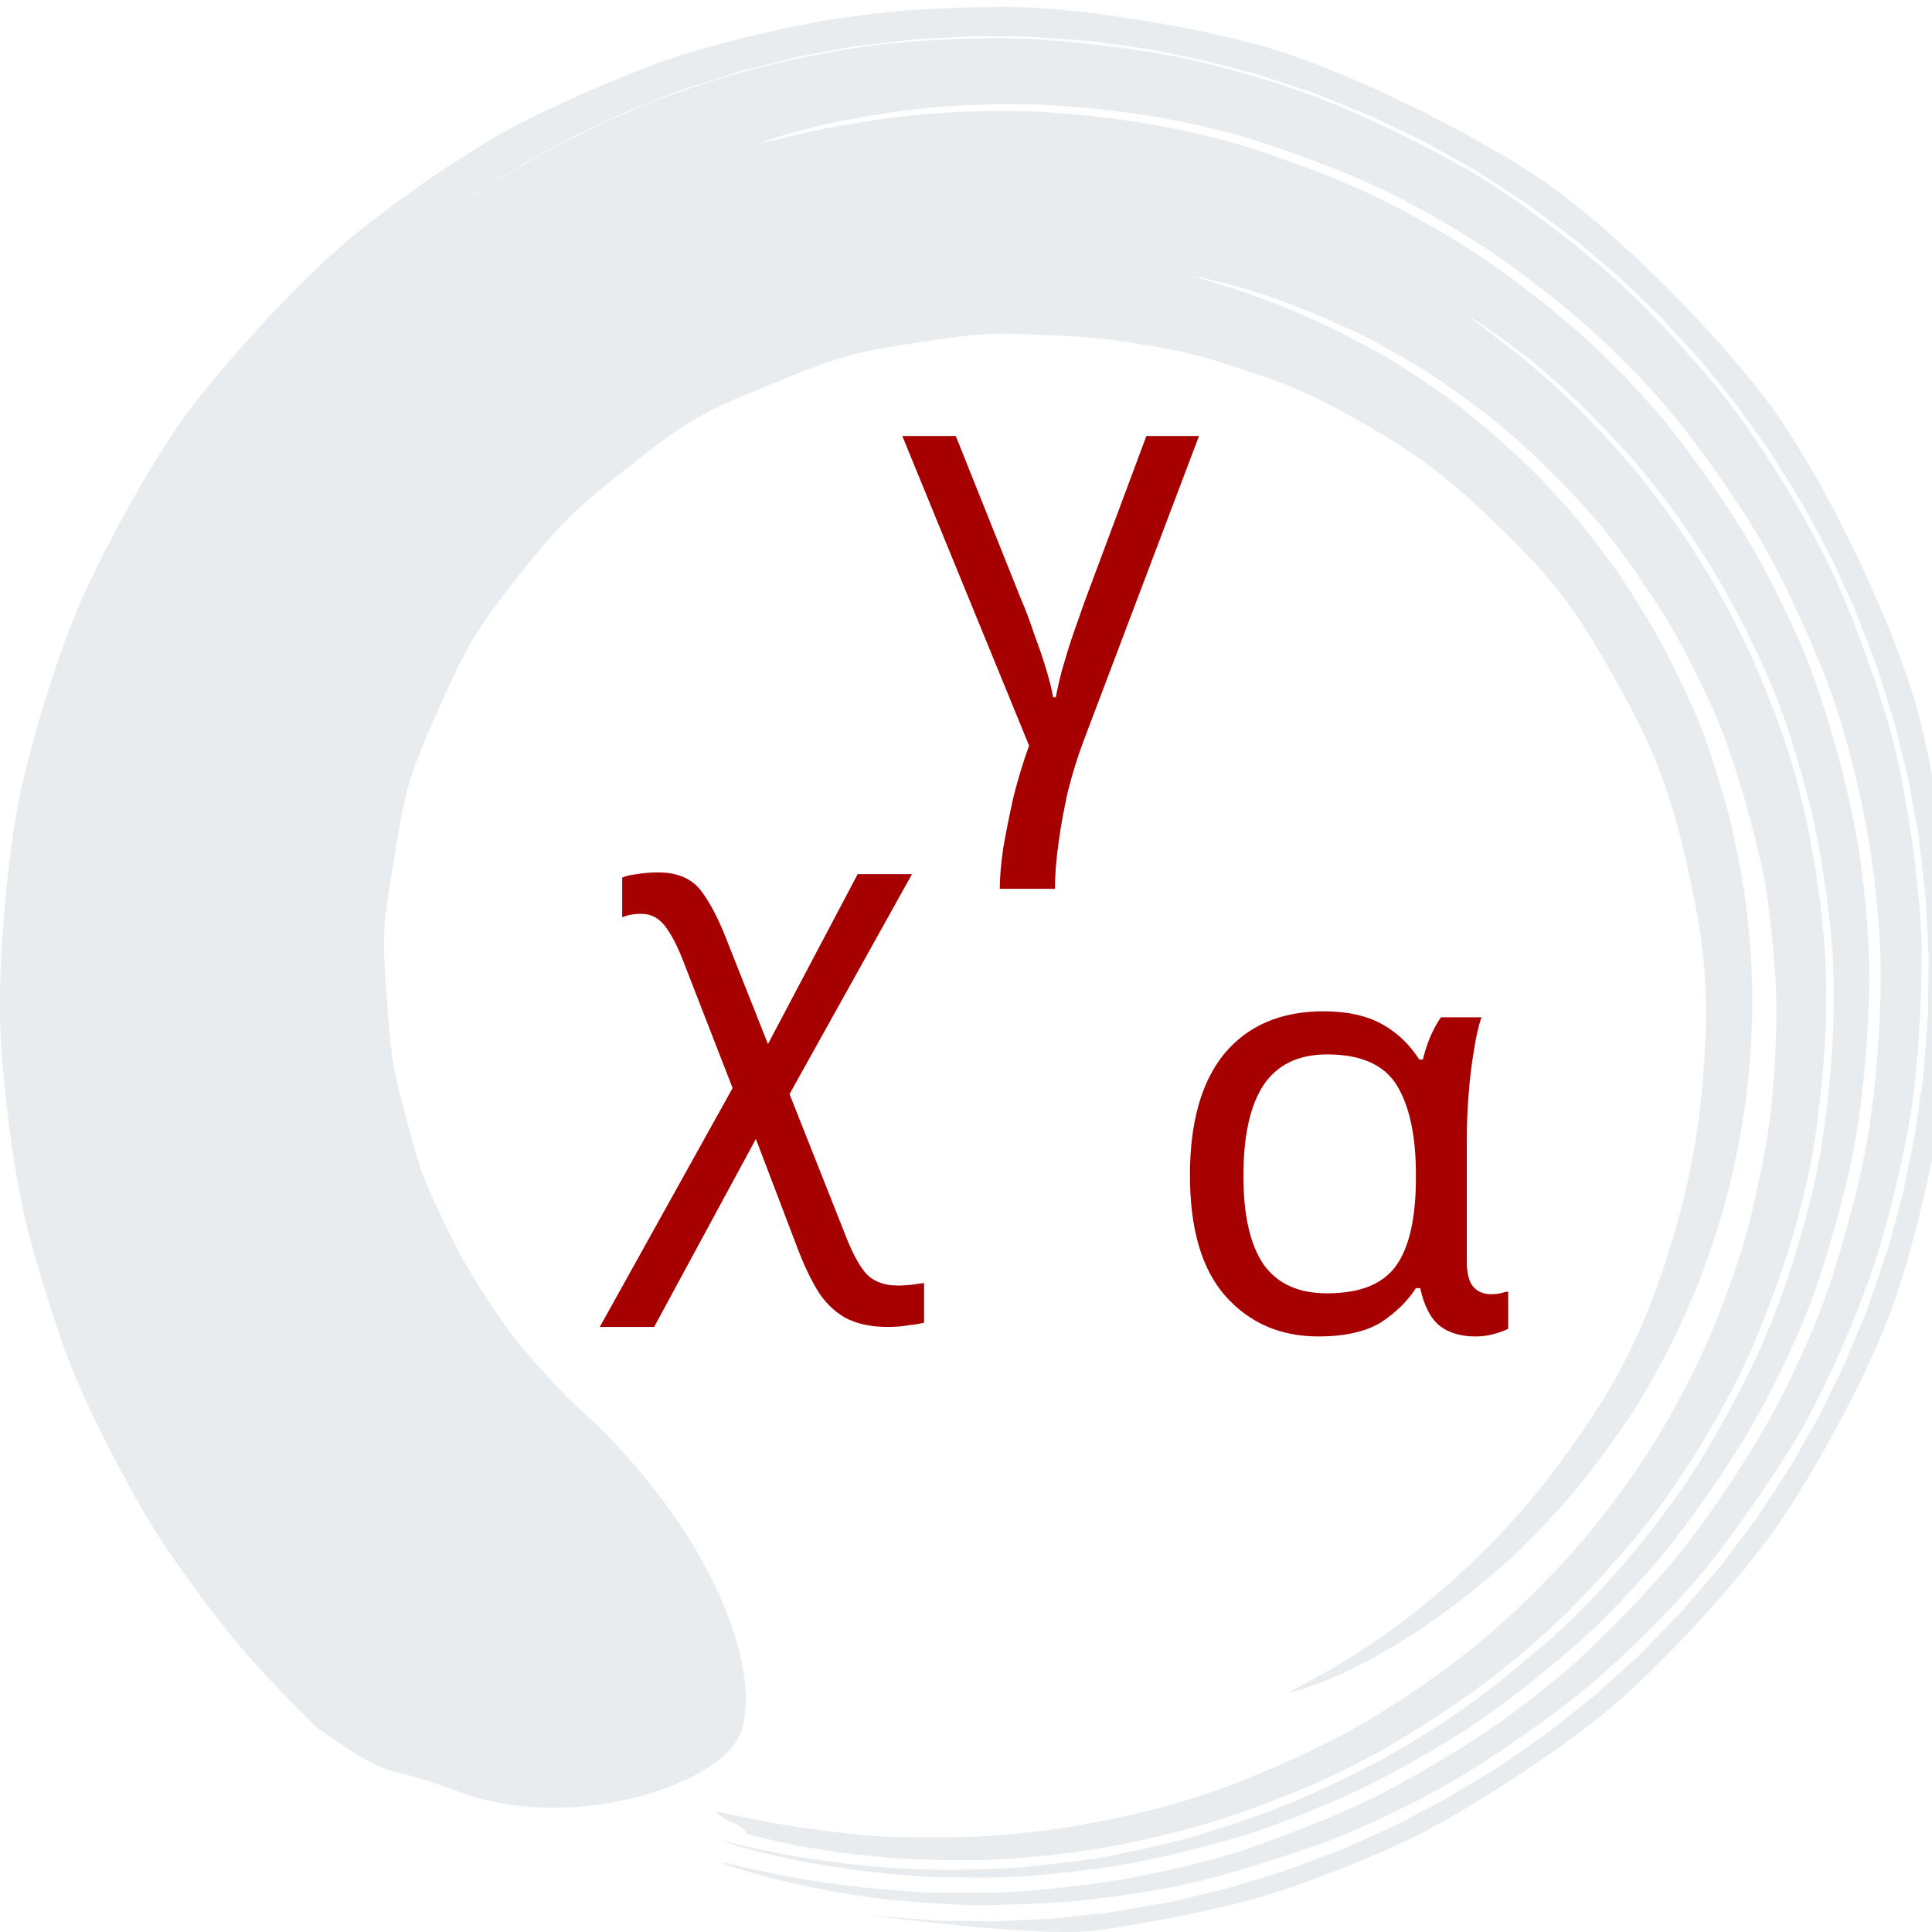
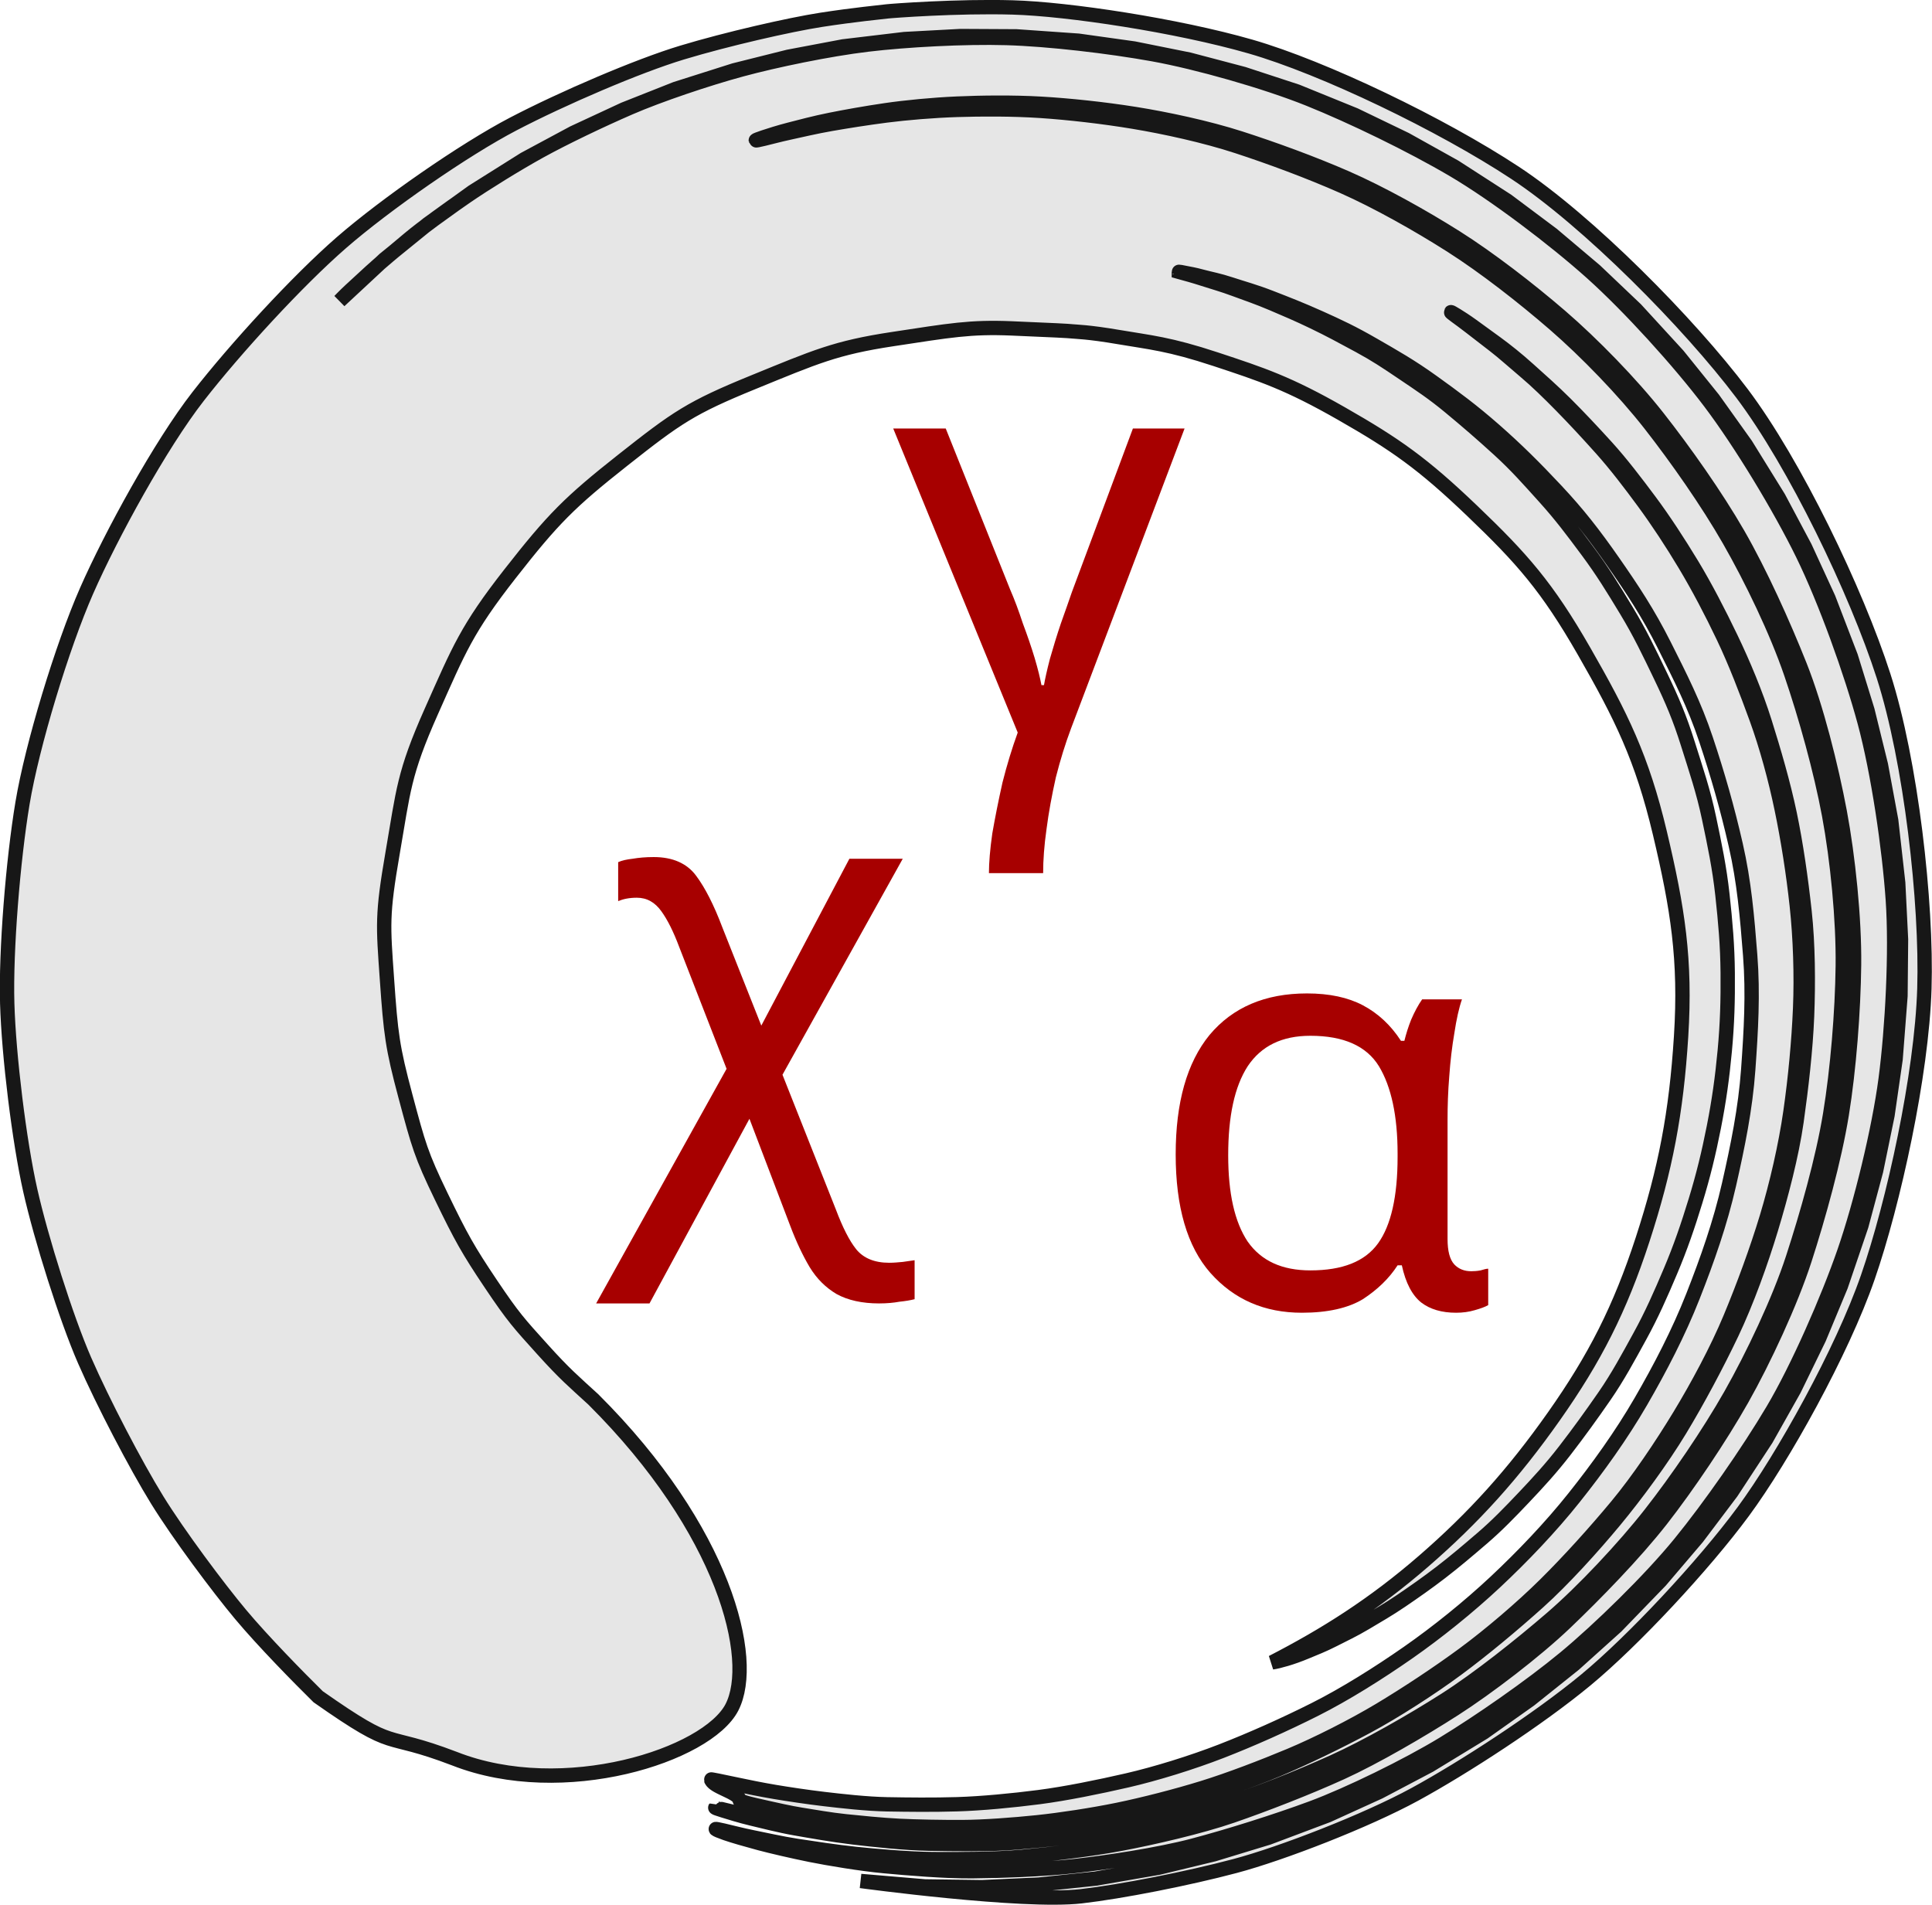
- <svg xmlns="http://www.w3.org/2000/svg" width="35mm" height="35mm" viewBox="0 0 35 35" version="1.1" id="svg8">
+ <svg xmlns="http://www.w3.org/2000/svg" width="35.642mm" height="35.139mm" viewBox="0 0 35.642 35.139" version="1.1" id="svg8">
  <defs id="defs2" />
-   <g id="layer1" transform="translate(-106.7048,-95.40617)">
+   <g id="layer1" transform="translate(-106.5724,-95.40005)">
    <g id="g819" transform="matrix(0.2645833,0,0,0.2645833,55.00158,2.256814)">
-       <path id="path817" d="m 277.12,370.99 c -0.003,-0.009 0.163,0.02 0.485,0.086 0.322,0.066 0.516,0.085 1.134,0.252 0.618,0.166 1.121,0.244 2.004,0.535 0.883,0.291 1.654,0.492 2.771,0.927 1.117,0.435 2.107,0.817 3.426,1.41 1.319,0.593 2.283,1.043 3.73,1.878 1.448,0.835 2.599,1.481 4.122,2.575 1.523,1.094 2.773,2.013 4.319,3.371 1.546,1.358 2.795,2.597 4.312,4.216 1.517,1.619 2.618,3.029 3.967,4.964 1.349,1.935 2.45,3.597 3.562,5.809 1.112,2.213 2.104,4.149 2.917,6.59 0.814,2.441 1.478,4.757 2.068,7.339 0.591,2.582 0.799,5.012 1.009,7.706 0.21,2.694 0.059,5.244 -0.137,7.971 -0.196,2.727 -0.73,5.325 -1.337,8.002 -0.608,2.677 -1.515,5.252 -2.516,7.796 -1.001,2.544 -2.288,5.016 -3.642,7.354 -1.354,2.338 -3.001,4.625 -4.651,6.696 -1.65,2.071 -3.604,4.111 -5.482,5.87 -1.878,1.758 -4.067,3.518 -6.098,4.934 -2.031,1.416 -4.378,2.893 -6.485,3.953 -2.106,1.06 -4.448,2.104 -6.516,2.908 -2.068,0.803 -4.571,1.578 -6.576,2.04 -2.005,0.461 -4.29,0.926 -6.149,1.167 -1.859,0.241 -4.027,0.446 -5.696,0.497 -1.669,0.051 -3.446,0.032 -4.891,0.005 -1.444,-0.026 -3.222,-0.23 -4.411,-0.37 -1.189,-0.14 -2.488,-0.338 -3.404,-0.491 -0.916,-0.153 -1.94,-0.361 -2.565,-0.495 -0.625,-0.134 -1.103,-0.234 -1.425,-0.297 -0.321,-0.064 -0.486,-0.091 -0.482,-0.08 0.006,0.018 0.014,0.035 0.023,0.053 0.009,0.017 0.019,0.035 0.032,0.051 0.011,0.017 0.025,0.034 0.039,0.05 0.014,0.016 0.03,0.033 0.047,0.049 0.017,0.016 0.034,0.032 0.053,0.048 0.019,0.016 0.039,0.031 0.06,0.047 0.021,0.015 0.043,0.031 0.065,0.046 0.023,0.015 0.046,0.03 0.07,0.045 0.025,0.013 0.049,0.029 0.075,0.044 0.026,0.013 0.051,0.029 0.078,0.043 0.027,0.013 0.054,0.029 0.082,0.043 0.028,0.013 0.056,0.028 0.084,0.042 0.029,0.012 0.057,0.028 0.086,0.042 0.029,0.013 0.058,0.028 0.087,0.042 0.03,0.013 0.059,0.028 0.088,0.042 0.03,0.013 0.059,0.028 0.088,0.042 0.03,0.013 0.059,0.028 0.088,0.042 0.029,0.013 0.058,0.028 0.087,0.042 0.029,0.012 0.057,0.028 0.086,0.042 0.029,0.012 0.056,0.028 0.083,0.042 0.028,0.013 0.054,0.028 0.08,0.043 0.027,0.013 0.052,0.029 0.077,0.043 0.025,0.013 0.049,0.029 0.073,0.044 0.024,0.013 0.046,0.03 0.069,0.044 0.022,0.015 0.043,0.03 0.063,0.045 0.02,0.015 0.039,0.031 0.057,0.046 0.018,0.016 0.035,0.031 0.051,0.047 0.016,0.016 0.031,0.032 0.044,0.048 0.013,0.016 0.026,0.033 0.036,0.05 0.011,0.017 0.02,0.034 0.028,0.051 0.008,0.018 0.015,0.035 0.019,0.052 0.005,0.018 0.009,0.036 0.01,0.054 -0.003,0.017 0.138,0.068 0.417,0.153 0.279,0.085 1.004,0.251 1.554,0.371 0.55,0.121 1.527,0.347 2.333,0.474 0.806,0.127 2.029,0.347 3.073,0.453 1.045,0.106 2.497,0.258 3.761,0.32 1.264,0.061 2.923,0.09 4.385,0.085 1.462,-0.005 3.576,-0.163 5.207,-0.333 1.631,-0.169 3.866,-0.511 5.629,-0.872 1.763,-0.361 4.072,-0.953 5.926,-1.526 1.854,-0.573 4.179,-1.465 6.081,-2.26 1.902,-0.796 4.406,-2.063 6.264,-3.176 1.857,-1.113 4.062,-2.566 5.872,-3.902 1.81,-1.335 4.018,-3.216 5.663,-4.844 1.646,-1.628 3.471,-3.652 4.981,-5.468 1.51,-1.817 3.139,-4.247 4.379,-6.29 1.24,-2.043 2.615,-4.598 3.538,-6.813 0.923,-2.215 1.856,-4.751 2.548,-7.038 0.692,-2.287 1.318,-5.013 1.652,-7.351 0.335,-2.338 0.578,-4.91 0.674,-7.223 0.097,-2.313 0.007,-4.918 -0.233,-7.154 -0.24,-2.236 -0.611,-4.597 -1.051,-6.717 -0.439,-2.12 -1.055,-4.385 -1.759,-6.323 -0.705,-1.938 -1.468,-3.924 -2.301,-5.675 -0.833,-1.752 -1.752,-3.499 -2.676,-5.043 -0.923,-1.544 -1.916,-3.05 -2.887,-4.372 -0.971,-1.322 -1.953,-2.604 -2.927,-3.695 -0.974,-1.091 -1.92,-2.108 -2.806,-3.011 -0.886,-0.903 -1.74,-1.736 -2.543,-2.412 -0.803,-0.676 -1.502,-1.313 -2.149,-1.81 -0.647,-0.497 -1.195,-0.921 -1.639,-1.267 -0.443,-0.346 -0.798,-0.598 -1.032,-0.771 -0.234,-0.173 -0.351,-0.267 -0.343,-0.279 0.007,-0.012 0.141,0.062 0.391,0.216 0.25,0.154 0.627,0.393 1.087,0.725 0.461,0.332 1.028,0.743 1.692,1.229 0.665,0.486 1.441,1.103 2.228,1.813 0.788,0.709 1.694,1.504 2.599,2.406 0.905,0.902 1.877,1.935 2.87,3.028 0.992,1.093 2.004,2.417 2.993,3.745 0.989,1.328 2.004,2.886 2.945,4.44 0.94,1.555 1.873,3.362 2.721,5.128 0.848,1.766 1.734,3.874 2.357,5.86 0.623,1.987 1.285,4.231 1.734,6.371 0.448,2.139 0.793,4.575 1.039,6.833 0.246,2.258 0.268,4.962 0.174,7.297 -0.095,2.336 -0.399,4.977 -0.734,7.338 -0.335,2.361 -1.076,5.166 -1.773,7.476 -0.697,2.31 -1.702,5.108 -2.744,7.295 -1.042,2.187 -2.364,4.668 -3.614,6.733 -1.25,2.064 -3.041,4.506 -4.564,6.342 -1.523,1.835 -3.557,4.084 -5.295,5.648 -1.738,1.564 -3.867,3.339 -5.694,4.689 -1.827,1.351 -4.325,2.956 -6.251,3.992 -1.926,1.036 -4.312,2.198 -6.232,3.005 -1.92,0.807 -4.353,1.622 -6.224,2.205 -1.871,0.583 -4.283,1.082 -6.062,1.453 -1.78,0.371 -4.109,0.605 -5.756,0.783 -1.647,0.178 -3.846,0.216 -5.324,0.229 -1.477,0.014 -3.515,-0.059 -4.789,-0.174 -1.274,-0.115 -2.779,-0.269 -3.83,-0.417 -1.051,-0.148 -2.327,-0.36 -3.137,-0.516 -0.81,-0.155 -1.845,-0.363 -2.398,-0.497 -0.553,-0.134 -0.978,-0.236 -1.265,-0.304 -0.287,-0.068 -0.437,-0.101 -0.44,-0.097 -0.01,0.014 0.172,0.08 0.537,0.193 0.365,0.113 1.255,0.392 1.982,0.562 0.726,0.17 1.968,0.495 3.036,0.681 1.069,0.186 2.648,0.468 4.037,0.633 1.389,0.166 3.628,0.413 5.316,0.441 1.687,0.028 4.2,0.08 6.144,-0.083 1.944,-0.163 4.674,-0.436 6.827,-0.832 2.153,-0.396 5.02,-1.097 7.329,-1.759 2.309,-0.663 5.51,-1.96 7.872,-3.025 2.362,-1.065 5.488,-2.851 7.811,-4.331 2.323,-1.48 5.241,-3.805 7.432,-5.693 2.191,-1.888 5.027,-4.909 6.881,-7.274 1.854,-2.365 4.07,-5.605 5.596,-8.296 1.526,-2.691 3.368,-6.555 4.343,-9.556 0.976,-3.002 2.075,-6.854 2.592,-10.006 0.517,-3.152 0.842,-7.131 0.881,-10.338 0.04,-3.207 -0.369,-7.391 -0.954,-10.531 -0.585,-3.141 -1.627,-6.876 -2.648,-9.864 -1.02,-2.988 -2.773,-6.608 -4.31,-9.294 -1.538,-2.686 -3.657,-5.704 -5.508,-8.074 -1.851,-2.37 -4.484,-5.083 -6.671,-6.979 -2.187,-1.896 -4.886,-4.003 -7.212,-5.484 -2.326,-1.48 -5.165,-3.077 -7.537,-4.128 -2.372,-1.05 -5.07,-2.046 -7.356,-2.794 -2.286,-0.749 -5.067,-1.354 -7.231,-1.715 -2.163,-0.361 -4.567,-0.633 -6.518,-0.763 -1.951,-0.129 -4.107,-0.122 -5.798,-0.068 -1.691,0.054 -3.552,0.212 -4.944,0.39 -1.392,0.179 -2.779,0.402 -3.853,0.589 -1.074,0.187 -2.123,0.436 -2.857,0.595 -0.735,0.159 -1.435,0.347 -1.813,0.438 -0.378,0.091 -0.575,0.13 -0.58,0.111 -0.005,-0.018 0.183,-0.092 0.551,-0.216 0.368,-0.125 1.068,-0.346 1.796,-0.535 0.728,-0.189 1.782,-0.468 2.851,-0.682 1.069,-0.214 2.467,-0.465 3.856,-0.668 1.388,-0.203 3.286,-0.387 4.975,-0.461 1.689,-0.075 3.891,-0.102 5.842,0.009 1.95,0.111 4.408,0.371 6.572,0.716 2.164,0.345 5.032,0.954 7.32,1.689 2.289,0.735 5.048,1.738 7.422,2.776 2.374,1.039 5.305,2.667 7.634,4.138 2.329,1.47 5.115,3.624 7.305,5.512 2.19,1.888 4.927,4.686 6.781,7.049 1.855,2.363 4.043,5.457 5.584,8.136 1.541,2.679 3.141,6.226 4.307,9.156 1.165,2.93 2.194,7.062 2.783,10.198 0.589,3.135 1.033,7.465 0.998,10.668 -0.035,3.202 -0.349,7.297 -0.861,10.445 -0.512,3.148 -1.616,7.12 -2.586,10.118 -0.97,2.998 -2.846,7.021 -4.365,9.71 -1.519,2.688 -3.778,6.043 -5.624,8.407 -1.846,2.364 -4.609,5.198 -6.697,7.19 -2.088,1.992 -5.424,4.54 -7.738,6.023 -2.313,1.483 -5.529,3.36 -7.881,4.431 -2.352,1.071 -5.346,2.231 -7.611,3.012 -2.265,0.781 -5.588,1.537 -7.732,1.944 -2.144,0.408 -4.958,0.732 -6.894,0.909 -1.935,0.177 -4.542,0.173 -6.222,0.162 -1.68,-0.011 -4.024,-0.215 -5.407,-0.36 -1.383,-0.145 -3.018,-0.396 -4.082,-0.559 -1.065,-0.163 -2.366,-0.456 -3.09,-0.6 -0.724,-0.143 -1.681,-0.39 -2.045,-0.473 -0.364,-0.083 -0.547,-0.117 -0.536,-0.098 0.022,0.038 0.26,0.138 0.702,0.295 0.442,0.157 1.515,0.467 2.362,0.692 0.847,0.225 2.321,0.568 3.553,0.816 1.232,0.248 3.522,0.632 5.124,0.78 1.602,0.149 4.249,0.376 6.181,0.356 1.932,-0.02 4.888,-0.115 7.102,-0.361 2.214,-0.246 5.837,-0.787 8.25,-1.423 2.412,-0.637 5.725,-1.672 8.289,-2.622 2.563,-0.95 6.653,-2.949 9.168,-4.48 2.515,-1.532 6.065,-3.99 8.474,-5.984 2.409,-1.994 5.946,-5.446 8.02,-7.989 2.074,-2.543 4.745,-6.366 6.482,-9.297 1.737,-2.931 3.843,-7.738 4.988,-11.051 1.146,-3.313 2.413,-8.486 2.879,-12.03 0.466,-3.544 0.748,-8.882 0.5,-12.49 -0.248,-3.608 -1.019,-8.876 -1.963,-12.381 -0.945,-3.504 -2.736,-8.478 -4.325,-11.725 -1.589,-3.247 -4.303,-7.734 -6.454,-10.584 -2.151,-2.851 -5.648,-6.697 -8.254,-9.033 -2.606,-2.335 -6.703,-5.439 -9.632,-7.166 -2.929,-1.727 -7.078,-3.74 -10.114,-4.959 -3.036,-1.218 -7.754,-2.554 -10.82,-3.109 -3.066,-0.555 -7.316,-1.052 -10.245,-1.136 -2.93,-0.084 -6.977,0.135 -9.676,0.458 -2.699,0.323 -6.42,1.093 -8.811,1.742 -2.391,0.649 -5.73,1.776 -7.756,2.654 -2.026,0.878 -4.587,2.103 -6.26,3.026 -1.673,0.923 -3.818,2.257 -5.126,3.151 -1.308,0.895 -3.079,2.179 -4.023,2.969 -0.945,0.789 -2.046,1.706 -2.671,2.281 -0.625,0.575 -1.103,1.016 -1.426,1.313 -0.323,0.297 -0.749,0.738 -0.749,0.738 l 3.123,-2.905 3.01,-2.445 3.147,-2.266 3.611,-2.27 3.418,-1.836 3.52,-1.635 3.61,-1.429 4.08,-1.295 3.774,-0.945 3.825,-0.723 4.274,-0.51 3.898,-0.21 3.907,0.021 4.322,0.303 3.879,0.543 3.843,0.773 3.792,1 3.728,1.222 4.037,1.641 3.535,1.704 3.427,1.911 3.658,2.36 3.139,2.349 2.994,2.529 2.839,2.7 2.934,3.2 2.457,3.049 2.276,3.187 2.284,3.69 1.84,3.458 1.637,3.56 1.56,4.062 1.159,3.75 0.939,3.814 0.715,3.866 0.489,4.354 0.196,3.937 -0.037,3.946 -0.34,4.398 -0.565,3.916 -0.797,3.878 -1.025,3.827 -1.428,4.199 -1.522,3.661 -1.736,3.564 -1.944,3.454 -2.429,3.707 -2.385,3.161 -2.566,3.013 -3.074,3.176 -2.94,2.645 -3.088,2.469 -3.226,2.285 -3.77,2.298 -3.498,1.844 -3.6,1.639 -4.143,1.558 -3.791,1.155 -3.855,0.933 -4.385,0.759 -3.955,0.416 -3.977,0.182 -3.985,-0.053 -4.474,-0.378 c 0,0 11.286,1.534 15.363,1.067 2.818,-0.322 7.457,-1.238 10.73,-2.108 3.273,-0.87 9.147,-3.147 12.548,-5.001 3.401,-1.854 8.608,-5.236 11.919,-7.974 3.311,-2.738 8.211,-7.992 10.974,-11.739 2.764,-3.747 6.893,-11.159 8.688,-16.342 1.795,-5.182 3.757,-14.12 3.942,-20.121 0.185,-6 -0.943,-15.882 -2.845,-21.797 -1.902,-5.915 -6.195,-14.83 -9.877,-19.711 -3.681,-4.881 -10.718,-12.013 -15.824,-15.377 -5.106,-3.364 -13.339,-7.332 -18.446,-8.801 -5.107,-1.469 -12.71,-2.618 -16.585,-2.726 -3.875,-0.109 -8.441,0.238 -8.766,0.278 -0.325,0.04 -2.345,0.239 -4.571,0.584 -2.226,0.345 -6.605,1.347 -9.71,2.286 -3.105,0.938 -8.335,3.189 -11.771,4.981 -3.435,1.793 -8.918,5.606 -11.983,8.274 -3.065,2.668 -7.37,7.362 -9.988,10.723 -2.618,3.361 -6.059,9.648 -7.774,13.548 -1.715,3.9 -3.798,10.78 -4.466,14.789 -0.669,4.009 -1.175,10.312 -1.069,13.982 0.105,3.67 0.843,9.643 1.605,13.029 0.762,3.386 2.515,8.937 3.793,11.866 1.278,2.93 3.563,7.302 5.059,9.725 1.496,2.423 4.256,6.116 5.812,7.977 1.556,1.861 4.036,4.387 5.411,5.743 5.685,3.988 4.29,2.322 9.514,4.32 7.589,2.981 17.616,-0.241 19.336,-3.581 1.721,-3.34 -0.508,-12.354 -9.662,-21.468 -1.385,-1.271 -1.979,-1.75 -3.575,-3.523 -1.597,-1.774 -1.993,-2.18 -3.571,-4.533 -1.578,-2.353 -2.066,-3.216 -3.467,-6.114 -1.401,-2.899 -1.572,-3.547 -2.488,-6.973 -0.916,-3.426 -1.022,-4.346 -1.289,-8.15 -0.267,-3.804 -0.356,-4.47 0.394,-8.81 0.751,-4.341 0.764,-5.519 2.699,-9.867 1.935,-4.348 2.477,-5.748 5.481,-9.59 3.004,-3.841 4.163,-5.003 7.896,-7.95 3.732,-2.947 4.713,-3.636 9.059,-5.409 4.346,-1.774 5.737,-2.407 9.73,-3.012 3.993,-0.605 5.398,-0.868 8.304,-0.746 2.906,0.121 3.978,0.177 4.213,0.206 0.235,0.03 1.072,0.027 3.248,0.399 2.176,0.371 3.511,0.471 6.763,1.546 3.252,1.075 5.046,1.661 8.783,3.797 3.737,2.136 5.639,3.462 9.098,6.772 3.459,3.309 5.215,5.28 7.801,9.79 2.586,4.51 4.04,7.43 5.285,12.675 1.245,5.245 1.817,8.822 1.48,14.176 -0.337,5.353 -1.094,9.281 -2.678,14.148 -1.584,4.866 -3.353,8.322 -6.197,12.355 -2.843,4.032 -5.592,7.068 -9.083,10.095 -3.491,3.027 -6.843,5.139 -10.556,7.051 0.244,-0.034 0.576,-0.115 0.991,-0.238 0.414,-0.124 0.849,-0.275 1.413,-0.51 0.564,-0.235 1.161,-0.466 1.854,-0.82 0.693,-0.354 1.423,-0.694 2.225,-1.173 0.802,-0.479 1.633,-0.951 2.525,-1.56 0.892,-0.608 1.789,-1.232 2.751,-1.971 0.962,-0.739 1.891,-1.528 2.904,-2.398 1.013,-0.87 1.896,-1.783 2.891,-2.832 0.995,-1.049 1.915,-2.05 2.859,-3.274 0.944,-1.223 1.833,-2.449 2.761,-3.792 0.928,-1.343 1.642,-2.672 2.464,-4.169 0.823,-1.497 1.451,-2.921 2.141,-4.553 0.69,-1.632 1.206,-3.138 1.74,-4.883 0.534,-1.745 0.918,-3.314 1.278,-5.145 0.36,-1.831 0.587,-3.443 0.762,-5.33 0.175,-1.887 0.222,-3.517 0.205,-5.43 -0.017,-1.913 -0.16,-3.529 -0.368,-5.437 -0.208,-1.908 -0.541,-3.477 -0.934,-5.35 -0.393,-1.873 -0.905,-3.363 -1.473,-5.173 -0.568,-1.81 -1.097,-3.05 -1.906,-4.733 -0.809,-1.684 -1.438,-3.004 -2.384,-4.569 -0.945,-1.564 -1.672,-2.752 -2.732,-4.178 -1.059,-1.425 -1.844,-2.474 -2.992,-3.745 -1.148,-1.271 -1.948,-2.185 -3.157,-3.289 -1.209,-1.104 -2.233,-1.988 -3.427,-2.977 -1.194,-0.989 -2.032,-1.532 -3.235,-2.346 -1.203,-0.813 -1.921,-1.294 -3.101,-1.934 -1.18,-0.639 -2.063,-1.118 -3.163,-1.647 -1.1,-0.529 -1.901,-0.87 -2.902,-1.294 -1.001,-0.425 -1.691,-0.652 -2.575,-0.98 -0.884,-0.328 -1.436,-0.474 -2.184,-0.715 -0.749,-0.241 -1.14,-0.342 -1.736,-0.508 l 9e-5,-5.2e-4" style="fill:#e9ecef;fill-opacity:1" />
+       <path id="path817" d="m 277.12,370.99 c -0.003,-0.009 0.163,0.02 0.485,0.086 0.322,0.066 0.516,0.085 1.134,0.252 0.618,0.166 1.121,0.244 2.004,0.535 0.883,0.291 1.654,0.492 2.771,0.927 1.117,0.435 2.107,0.817 3.426,1.41 1.319,0.593 2.283,1.043 3.73,1.878 1.448,0.835 2.599,1.481 4.122,2.575 1.523,1.094 2.773,2.013 4.319,3.371 1.546,1.358 2.795,2.597 4.312,4.216 1.517,1.619 2.618,3.029 3.967,4.964 1.349,1.935 2.45,3.597 3.562,5.809 1.112,2.213 2.104,4.149 2.917,6.59 0.814,2.441 1.478,4.757 2.068,7.339 0.591,2.582 0.799,5.012 1.009,7.706 0.21,2.694 0.059,5.244 -0.137,7.971 -0.196,2.727 -0.73,5.325 -1.337,8.002 -0.608,2.677 -1.515,5.252 -2.516,7.796 -1.001,2.544 -2.288,5.016 -3.642,7.354 -1.354,2.338 -3.001,4.625 -4.651,6.696 -1.65,2.071 -3.604,4.111 -5.482,5.87 -1.878,1.758 -4.067,3.518 -6.098,4.934 -2.031,1.416 -4.378,2.893 -6.485,3.953 -2.106,1.06 -4.448,2.104 -6.516,2.908 -2.068,0.803 -4.571,1.578 -6.576,2.04 -2.005,0.461 -4.29,0.926 -6.149,1.167 -1.859,0.241 -4.027,0.446 -5.696,0.497 -1.669,0.051 -3.446,0.032 -4.891,0.005 -1.444,-0.026 -3.222,-0.23 -4.411,-0.37 -1.189,-0.14 -2.488,-0.338 -3.404,-0.491 -0.916,-0.153 -1.94,-0.361 -2.565,-0.495 -0.625,-0.134 -1.103,-0.234 -1.425,-0.297 -0.321,-0.064 -0.486,-0.091 -0.482,-0.08 0.006,0.018 0.014,0.035 0.023,0.053 0.009,0.017 0.019,0.035 0.032,0.051 0.011,0.017 0.025,0.034 0.039,0.05 0.014,0.016 0.03,0.033 0.047,0.049 0.017,0.016 0.034,0.032 0.053,0.048 0.019,0.016 0.039,0.031 0.06,0.047 0.021,0.015 0.043,0.031 0.065,0.046 0.023,0.015 0.046,0.03 0.07,0.045 0.025,0.013 0.049,0.029 0.075,0.044 0.026,0.013 0.051,0.029 0.078,0.043 0.027,0.013 0.054,0.029 0.082,0.043 0.028,0.013 0.056,0.028 0.084,0.042 0.029,0.012 0.057,0.028 0.086,0.042 0.029,0.013 0.058,0.028 0.087,0.042 0.03,0.013 0.059,0.028 0.088,0.042 0.03,0.013 0.059,0.028 0.088,0.042 0.03,0.013 0.059,0.028 0.088,0.042 0.029,0.013 0.058,0.028 0.087,0.042 0.029,0.012 0.057,0.028 0.086,0.042 0.029,0.012 0.056,0.028 0.083,0.042 0.028,0.013 0.054,0.028 0.08,0.043 0.027,0.013 0.052,0.029 0.077,0.043 0.025,0.013 0.049,0.029 0.073,0.044 0.024,0.013 0.046,0.03 0.069,0.044 0.022,0.015 0.043,0.03 0.063,0.045 0.02,0.015 0.039,0.031 0.057,0.046 0.018,0.016 0.035,0.031 0.051,0.047 0.016,0.016 0.031,0.032 0.044,0.048 0.013,0.016 0.026,0.033 0.036,0.05 0.011,0.017 0.02,0.034 0.028,0.051 0.008,0.018 0.015,0.035 0.019,0.052 0.005,0.018 0.009,0.036 0.01,0.054 -0.003,0.017 0.138,0.068 0.417,0.153 0.279,0.085 1.004,0.251 1.554,0.371 0.55,0.121 1.527,0.347 2.333,0.474 0.806,0.127 2.029,0.347 3.073,0.453 1.045,0.106 2.497,0.258 3.761,0.32 1.264,0.061 2.923,0.09 4.385,0.085 1.462,-0.005 3.576,-0.163 5.207,-0.333 1.631,-0.169 3.866,-0.511 5.629,-0.872 1.763,-0.361 4.072,-0.953 5.926,-1.526 1.854,-0.573 4.179,-1.465 6.081,-2.26 1.902,-0.796 4.406,-2.063 6.264,-3.176 1.857,-1.113 4.062,-2.566 5.872,-3.902 1.81,-1.335 4.018,-3.216 5.663,-4.844 1.646,-1.628 3.471,-3.652 4.981,-5.468 1.51,-1.817 3.139,-4.247 4.379,-6.29 1.24,-2.043 2.615,-4.598 3.538,-6.813 0.923,-2.215 1.856,-4.751 2.548,-7.038 0.692,-2.287 1.318,-5.013 1.652,-7.351 0.335,-2.338 0.578,-4.91 0.674,-7.223 0.097,-2.313 0.007,-4.918 -0.233,-7.154 -0.24,-2.236 -0.611,-4.597 -1.051,-6.717 -0.439,-2.12 -1.055,-4.385 -1.759,-6.323 -0.705,-1.938 -1.468,-3.924 -2.301,-5.675 -0.833,-1.752 -1.752,-3.499 -2.676,-5.043 -0.923,-1.544 -1.916,-3.05 -2.887,-4.372 -0.971,-1.322 -1.953,-2.604 -2.927,-3.695 -0.974,-1.091 -1.92,-2.108 -2.806,-3.011 -0.886,-0.903 -1.74,-1.736 -2.543,-2.412 -0.803,-0.676 -1.502,-1.313 -2.149,-1.81 -0.647,-0.497 -1.195,-0.921 -1.639,-1.267 -0.443,-0.346 -0.798,-0.598 -1.032,-0.771 -0.234,-0.173 -0.351,-0.267 -0.343,-0.279 0.007,-0.012 0.141,0.062 0.391,0.216 0.25,0.154 0.627,0.393 1.087,0.725 0.461,0.332 1.028,0.743 1.692,1.229 0.665,0.486 1.441,1.103 2.228,1.813 0.788,0.709 1.694,1.504 2.599,2.406 0.905,0.902 1.877,1.935 2.87,3.028 0.992,1.093 2.004,2.417 2.993,3.745 0.989,1.328 2.004,2.886 2.945,4.44 0.94,1.555 1.873,3.362 2.721,5.128 0.848,1.766 1.734,3.874 2.357,5.86 0.623,1.987 1.285,4.231 1.734,6.371 0.448,2.139 0.793,4.575 1.039,6.833 0.246,2.258 0.268,4.962 0.174,7.297 -0.095,2.336 -0.399,4.977 -0.734,7.338 -0.335,2.361 -1.076,5.166 -1.773,7.476 -0.697,2.31 -1.702,5.108 -2.744,7.295 -1.042,2.187 -2.364,4.668 -3.614,6.733 -1.25,2.064 -3.041,4.506 -4.564,6.342 -1.523,1.835 -3.557,4.084 -5.295,5.648 -1.738,1.564 -3.867,3.339 -5.694,4.689 -1.827,1.351 -4.325,2.956 -6.251,3.992 -1.926,1.036 -4.312,2.198 -6.232,3.005 -1.92,0.807 -4.353,1.622 -6.224,2.205 -1.871,0.583 -4.283,1.082 -6.062,1.453 -1.78,0.371 -4.109,0.605 -5.756,0.783 -1.647,0.178 -3.846,0.216 -5.324,0.229 -1.477,0.014 -3.515,-0.059 -4.789,-0.174 -1.274,-0.115 -2.779,-0.269 -3.83,-0.417 -1.051,-0.148 -2.327,-0.36 -3.137,-0.516 -0.81,-0.155 -1.845,-0.363 -2.398,-0.497 -0.553,-0.134 -0.978,-0.236 -1.265,-0.304 -0.287,-0.068 -0.437,-0.101 -0.44,-0.097 -0.01,0.014 0.172,0.08 0.537,0.193 0.365,0.113 1.255,0.392 1.982,0.562 0.726,0.17 1.968,0.495 3.036,0.681 1.069,0.186 2.648,0.468 4.037,0.633 1.389,0.166 3.628,0.413 5.316,0.441 1.687,0.028 4.2,0.08 6.144,-0.083 1.944,-0.163 4.674,-0.436 6.827,-0.832 2.153,-0.396 5.02,-1.097 7.329,-1.759 2.309,-0.663 5.51,-1.96 7.872,-3.025 2.362,-1.065 5.488,-2.851 7.811,-4.331 2.323,-1.48 5.241,-3.805 7.432,-5.693 2.191,-1.888 5.027,-4.909 6.881,-7.274 1.854,-2.365 4.07,-5.605 5.596,-8.296 1.526,-2.691 3.368,-6.555 4.343,-9.556 0.976,-3.002 2.075,-6.854 2.592,-10.006 0.517,-3.152 0.842,-7.131 0.881,-10.338 0.04,-3.207 -0.369,-7.391 -0.954,-10.531 -0.585,-3.141 -1.627,-6.876 -2.648,-9.864 -1.02,-2.988 -2.773,-6.608 -4.31,-9.294 -1.538,-2.686 -3.657,-5.704 -5.508,-8.074 -1.851,-2.37 -4.484,-5.083 -6.671,-6.979 -2.187,-1.896 -4.886,-4.003 -7.212,-5.484 -2.326,-1.48 -5.165,-3.077 -7.537,-4.128 -2.372,-1.05 -5.07,-2.046 -7.356,-2.794 -2.286,-0.749 -5.067,-1.354 -7.231,-1.715 -2.163,-0.361 -4.567,-0.633 -6.518,-0.763 -1.951,-0.129 -4.107,-0.122 -5.798,-0.068 -1.691,0.054 -3.552,0.212 -4.944,0.39 -1.392,0.179 -2.779,0.402 -3.853,0.589 -1.074,0.187 -2.123,0.436 -2.857,0.595 -0.735,0.159 -1.435,0.347 -1.813,0.438 -0.378,0.091 -0.575,0.13 -0.58,0.111 -0.005,-0.018 0.183,-0.092 0.551,-0.216 0.368,-0.125 1.068,-0.346 1.796,-0.535 0.728,-0.189 1.782,-0.468 2.851,-0.682 1.069,-0.214 2.467,-0.465 3.856,-0.668 1.388,-0.203 3.286,-0.387 4.975,-0.461 1.689,-0.075 3.891,-0.102 5.842,0.009 1.95,0.111 4.408,0.371 6.572,0.716 2.164,0.345 5.032,0.954 7.32,1.689 2.289,0.735 5.048,1.738 7.422,2.776 2.374,1.039 5.305,2.667 7.634,4.138 2.329,1.47 5.115,3.624 7.305,5.512 2.19,1.888 4.927,4.686 6.781,7.049 1.855,2.363 4.043,5.457 5.584,8.136 1.541,2.679 3.141,6.226 4.307,9.156 1.165,2.93 2.194,7.062 2.783,10.198 0.589,3.135 1.033,7.465 0.998,10.668 -0.035,3.202 -0.349,7.297 -0.861,10.445 -0.512,3.148 -1.616,7.12 -2.586,10.118 -0.97,2.998 -2.846,7.021 -4.365,9.71 -1.519,2.688 -3.778,6.043 -5.624,8.407 -1.846,2.364 -4.609,5.198 -6.697,7.19 -2.088,1.992 -5.424,4.54 -7.738,6.023 -2.313,1.483 -5.529,3.36 -7.881,4.431 -2.352,1.071 -5.346,2.231 -7.611,3.012 -2.265,0.781 -5.588,1.537 -7.732,1.944 -2.144,0.408 -4.958,0.732 -6.894,0.909 -1.935,0.177 -4.542,0.173 -6.222,0.162 -1.68,-0.011 -4.024,-0.215 -5.407,-0.36 -1.383,-0.145 -3.018,-0.396 -4.082,-0.559 -1.065,-0.163 -2.366,-0.456 -3.09,-0.6 -0.724,-0.143 -1.681,-0.39 -2.045,-0.473 -0.364,-0.083 -0.547,-0.117 -0.536,-0.098 0.022,0.038 0.26,0.138 0.702,0.295 0.442,0.157 1.515,0.467 2.362,0.692 0.847,0.225 2.321,0.568 3.553,0.816 1.232,0.248 3.522,0.632 5.124,0.78 1.602,0.149 4.249,0.376 6.181,0.356 1.932,-0.02 4.888,-0.115 7.102,-0.361 2.214,-0.246 5.837,-0.787 8.25,-1.423 2.412,-0.637 5.725,-1.672 8.289,-2.622 2.563,-0.95 6.653,-2.949 9.168,-4.48 2.515,-1.532 6.065,-3.99 8.474,-5.984 2.409,-1.994 5.946,-5.446 8.02,-7.989 2.074,-2.543 4.745,-6.366 6.482,-9.297 1.737,-2.931 3.843,-7.738 4.988,-11.051 1.146,-3.313 2.413,-8.486 2.879,-12.03 0.466,-3.544 0.748,-8.882 0.5,-12.49 -0.248,-3.608 -1.019,-8.876 -1.963,-12.381 -0.945,-3.504 -2.736,-8.478 -4.325,-11.725 -1.589,-3.247 -4.303,-7.734 -6.454,-10.584 -2.151,-2.851 -5.648,-6.697 -8.254,-9.033 -2.606,-2.335 -6.703,-5.439 -9.632,-7.166 -2.929,-1.727 -7.078,-3.74 -10.114,-4.959 -3.036,-1.218 -7.754,-2.554 -10.82,-3.109 -3.066,-0.555 -7.316,-1.052 -10.245,-1.136 -2.93,-0.084 -6.977,0.135 -9.676,0.458 -2.699,0.323 -6.42,1.093 -8.811,1.742 -2.391,0.649 -5.73,1.776 -7.756,2.654 -2.026,0.878 -4.587,2.103 -6.26,3.026 -1.673,0.923 -3.818,2.257 -5.126,3.151 -1.308,0.895 -3.079,2.179 -4.023,2.969 -0.945,0.789 -2.046,1.706 -2.671,2.281 -0.625,0.575 -1.103,1.016 -1.426,1.313 -0.323,0.297 -0.749,0.738 -0.749,0.738 l 3.123,-2.905 3.01,-2.445 3.147,-2.266 3.611,-2.27 3.418,-1.836 3.52,-1.635 3.61,-1.429 4.08,-1.295 3.774,-0.945 3.825,-0.723 4.274,-0.51 3.898,-0.21 3.907,0.021 4.322,0.303 3.879,0.543 3.843,0.773 3.792,1 3.728,1.222 4.037,1.641 3.535,1.704 3.427,1.911 3.658,2.36 3.139,2.349 2.994,2.529 2.839,2.7 2.934,3.2 2.457,3.049 2.276,3.187 2.284,3.69 1.84,3.458 1.637,3.56 1.56,4.062 1.159,3.75 0.939,3.814 0.715,3.866 0.489,4.354 0.196,3.937 -0.037,3.946 -0.34,4.398 -0.565,3.916 -0.797,3.878 -1.025,3.827 -1.428,4.199 -1.522,3.661 -1.736,3.564 -1.944,3.454 -2.429,3.707 -2.385,3.161 -2.566,3.013 -3.074,3.176 -2.94,2.645 -3.088,2.469 -3.226,2.285 -3.77,2.298 -3.498,1.844 -3.6,1.639 -4.143,1.558 -3.791,1.155 -3.855,0.933 -4.385,0.759 -3.955,0.416 -3.977,0.182 -3.985,-0.053 -4.474,-0.378 c 0,0 11.286,1.534 15.363,1.067 2.818,-0.322 7.457,-1.238 10.73,-2.108 3.273,-0.87 9.147,-3.147 12.548,-5.001 3.401,-1.854 8.608,-5.236 11.919,-7.974 3.311,-2.738 8.211,-7.992 10.974,-11.739 2.764,-3.747 6.893,-11.159 8.688,-16.342 1.795,-5.182 3.757,-14.12 3.942,-20.121 0.185,-6 -0.943,-15.882 -2.845,-21.797 -1.902,-5.915 -6.195,-14.83 -9.877,-19.711 -3.681,-4.881 -10.718,-12.013 -15.824,-15.377 -5.106,-3.364 -13.339,-7.332 -18.446,-8.801 -5.107,-1.469 -12.71,-2.618 -16.585,-2.726 -3.875,-0.109 -8.441,0.238 -8.766,0.278 -0.325,0.04 -2.345,0.239 -4.571,0.584 -2.226,0.345 -6.605,1.347 -9.71,2.286 -3.105,0.938 -8.335,3.189 -11.771,4.981 -3.435,1.793 -8.918,5.606 -11.983,8.274 -3.065,2.668 -7.37,7.362 -9.988,10.723 -2.618,3.361 -6.059,9.648 -7.774,13.548 -1.715,3.9 -3.798,10.78 -4.466,14.789 -0.669,4.009 -1.175,10.312 -1.069,13.982 0.105,3.67 0.843,9.643 1.605,13.029 0.762,3.386 2.515,8.937 3.793,11.866 1.278,2.93 3.563,7.302 5.059,9.725 1.496,2.423 4.256,6.116 5.812,7.977 1.556,1.861 4.036,4.387 5.411,5.743 5.685,3.988 4.29,2.322 9.514,4.32 7.589,2.981 17.616,-0.241 19.336,-3.581 1.721,-3.34 -0.508,-12.354 -9.662,-21.468 -1.385,-1.271 -1.979,-1.75 -3.575,-3.523 -1.597,-1.774 -1.993,-2.18 -3.571,-4.533 -1.578,-2.353 -2.066,-3.216 -3.467,-6.114 -1.401,-2.899 -1.572,-3.547 -2.488,-6.973 -0.916,-3.426 -1.022,-4.346 -1.289,-8.15 -0.267,-3.804 -0.356,-4.47 0.394,-8.81 0.751,-4.341 0.764,-5.519 2.699,-9.867 1.935,-4.348 2.477,-5.748 5.481,-9.59 3.004,-3.841 4.163,-5.003 7.896,-7.95 3.732,-2.947 4.713,-3.636 9.059,-5.409 4.346,-1.774 5.737,-2.407 9.73,-3.012 3.993,-0.605 5.398,-0.868 8.304,-0.746 2.906,0.121 3.978,0.177 4.213,0.206 0.235,0.03 1.072,0.027 3.248,0.399 2.176,0.371 3.511,0.471 6.763,1.546 3.252,1.075 5.046,1.661 8.783,3.797 3.737,2.136 5.639,3.462 9.098,6.772 3.459,3.309 5.215,5.28 7.801,9.79 2.586,4.51 4.04,7.43 5.285,12.675 1.245,5.245 1.817,8.822 1.48,14.176 -0.337,5.353 -1.094,9.281 -2.678,14.148 -1.584,4.866 -3.353,8.322 -6.197,12.355 -2.843,4.032 -5.592,7.068 -9.083,10.095 -3.491,3.027 -6.843,5.139 -10.556,7.051 0.244,-0.034 0.576,-0.115 0.991,-0.238 0.414,-0.124 0.849,-0.275 1.413,-0.51 0.564,-0.235 1.161,-0.466 1.854,-0.82 0.693,-0.354 1.423,-0.694 2.225,-1.173 0.802,-0.479 1.633,-0.951 2.525,-1.56 0.892,-0.608 1.789,-1.232 2.751,-1.971 0.962,-0.739 1.891,-1.528 2.904,-2.398 1.013,-0.87 1.896,-1.783 2.891,-2.832 0.995,-1.049 1.915,-2.05 2.859,-3.274 0.944,-1.223 1.833,-2.449 2.761,-3.792 0.928,-1.343 1.642,-2.672 2.464,-4.169 0.823,-1.497 1.451,-2.921 2.141,-4.553 0.69,-1.632 1.206,-3.138 1.74,-4.883 0.534,-1.745 0.918,-3.314 1.278,-5.145 0.36,-1.831 0.587,-3.443 0.762,-5.33 0.175,-1.887 0.222,-3.517 0.205,-5.43 -0.017,-1.913 -0.16,-3.529 -0.368,-5.437 -0.208,-1.908 -0.541,-3.477 -0.934,-5.35 -0.393,-1.873 -0.905,-3.363 -1.473,-5.173 -0.568,-1.81 -1.097,-3.05 -1.906,-4.733 -0.809,-1.684 -1.438,-3.004 -2.384,-4.569 -0.945,-1.564 -1.672,-2.752 -2.732,-4.178 -1.059,-1.425 -1.844,-2.474 -2.992,-3.745 -1.148,-1.271 -1.948,-2.185 -3.157,-3.289 -1.209,-1.104 -2.233,-1.988 -3.427,-2.977 -1.194,-0.989 -2.032,-1.532 -3.235,-2.346 -1.203,-0.813 -1.921,-1.294 -3.101,-1.934 -1.18,-0.639 -2.063,-1.118 -3.163,-1.647 -1.1,-0.529 -1.901,-0.87 -2.902,-1.294 -1.001,-0.425 -1.691,-0.652 -2.575,-0.98 -0.884,-0.328 -1.436,-0.474 -2.184,-0.715 -0.749,-0.241 -1.14,-0.342 -1.736,-0.508 l 9e-5,-5.2e-4" style="fill:#e6e6e6;fill-opacity:1;stroke:#171717;stroke-width:1;stroke-miterlimit:4;stroke-dasharray:none;stroke-opacity:1" />
    </g>
    <text xml:space="preserve" style="font-style:normal;font-variant:normal;font-weight:normal;font-stretch:normal;font-size:10.583px;line-height:1.25;font-family:Vollkorn;-inkscape-font-specification:Vollkorn;letter-spacing:0px;word-spacing:0px;fill:#000000;fill-opacity:1;stroke:none;stroke-width:0.265" x="123.005" y="108.977" id="text831">
-       <tspan id="tspan829" x="123.005" y="108.977" style="fill:#a70000;fill-opacity:1;stroke-width:0.265">γ</tspan>
+       <tspan id="tspan829" x="123.005" y="108.977" style="font-style:normal;font-variant:normal;font-weight:normal;font-stretch:normal;font-family:'Droid Serif';-inkscape-font-specification:'Droid Serif';fill:#a70000;fill-opacity:1;stroke-width:0.265">γ</tspan>
    </text>
    <text xml:space="preserve" style="font-style:normal;font-variant:normal;font-weight:normal;font-stretch:normal;font-size:10.583px;line-height:1.25;font-family:Vollkorn;-inkscape-font-specification:Vollkorn;letter-spacing:0px;word-spacing:0px;fill:#000000;fill-opacity:1;stroke:none;stroke-width:0.265" x="117.681" y="116.914" id="text837">
-       <tspan id="tspan835" x="117.681" y="116.914" style="fill:#a70000;fill-opacity:1;stroke-width:0.265">χ</tspan>
+       <tspan id="tspan835" x="117.681" y="116.914" style="font-style:normal;font-variant:normal;font-weight:normal;font-stretch:normal;font-family:'Droid Serif';-inkscape-font-specification:'Droid Serif';fill:#a70000;fill-opacity:1;stroke-width:0.265">χ</tspan>
    </text>
    <text xml:space="preserve" style="font-style:normal;font-variant:normal;font-weight:normal;font-stretch:normal;font-size:10.583px;line-height:1.25;font-family:Vollkorn;-inkscape-font-specification:Vollkorn;letter-spacing:0px;word-spacing:0px;fill:#000000;fill-opacity:1;stroke:none;stroke-width:0.265" x="127.683" y="119.507" id="text831-0">
-       <tspan id="tspan829-8" x="127.683" y="119.507" style="fill:#a70000;fill-opacity:1;stroke-width:0.265">α</tspan>
+       <tspan id="tspan829-8" x="127.683" y="119.507" style="font-style:normal;font-variant:normal;font-weight:normal;font-stretch:normal;font-family:'Droid Serif';-inkscape-font-specification:'Droid Serif';fill:#a70000;fill-opacity:1;stroke-width:0.265">α</tspan>
    </text>
  </g>
</svg>
